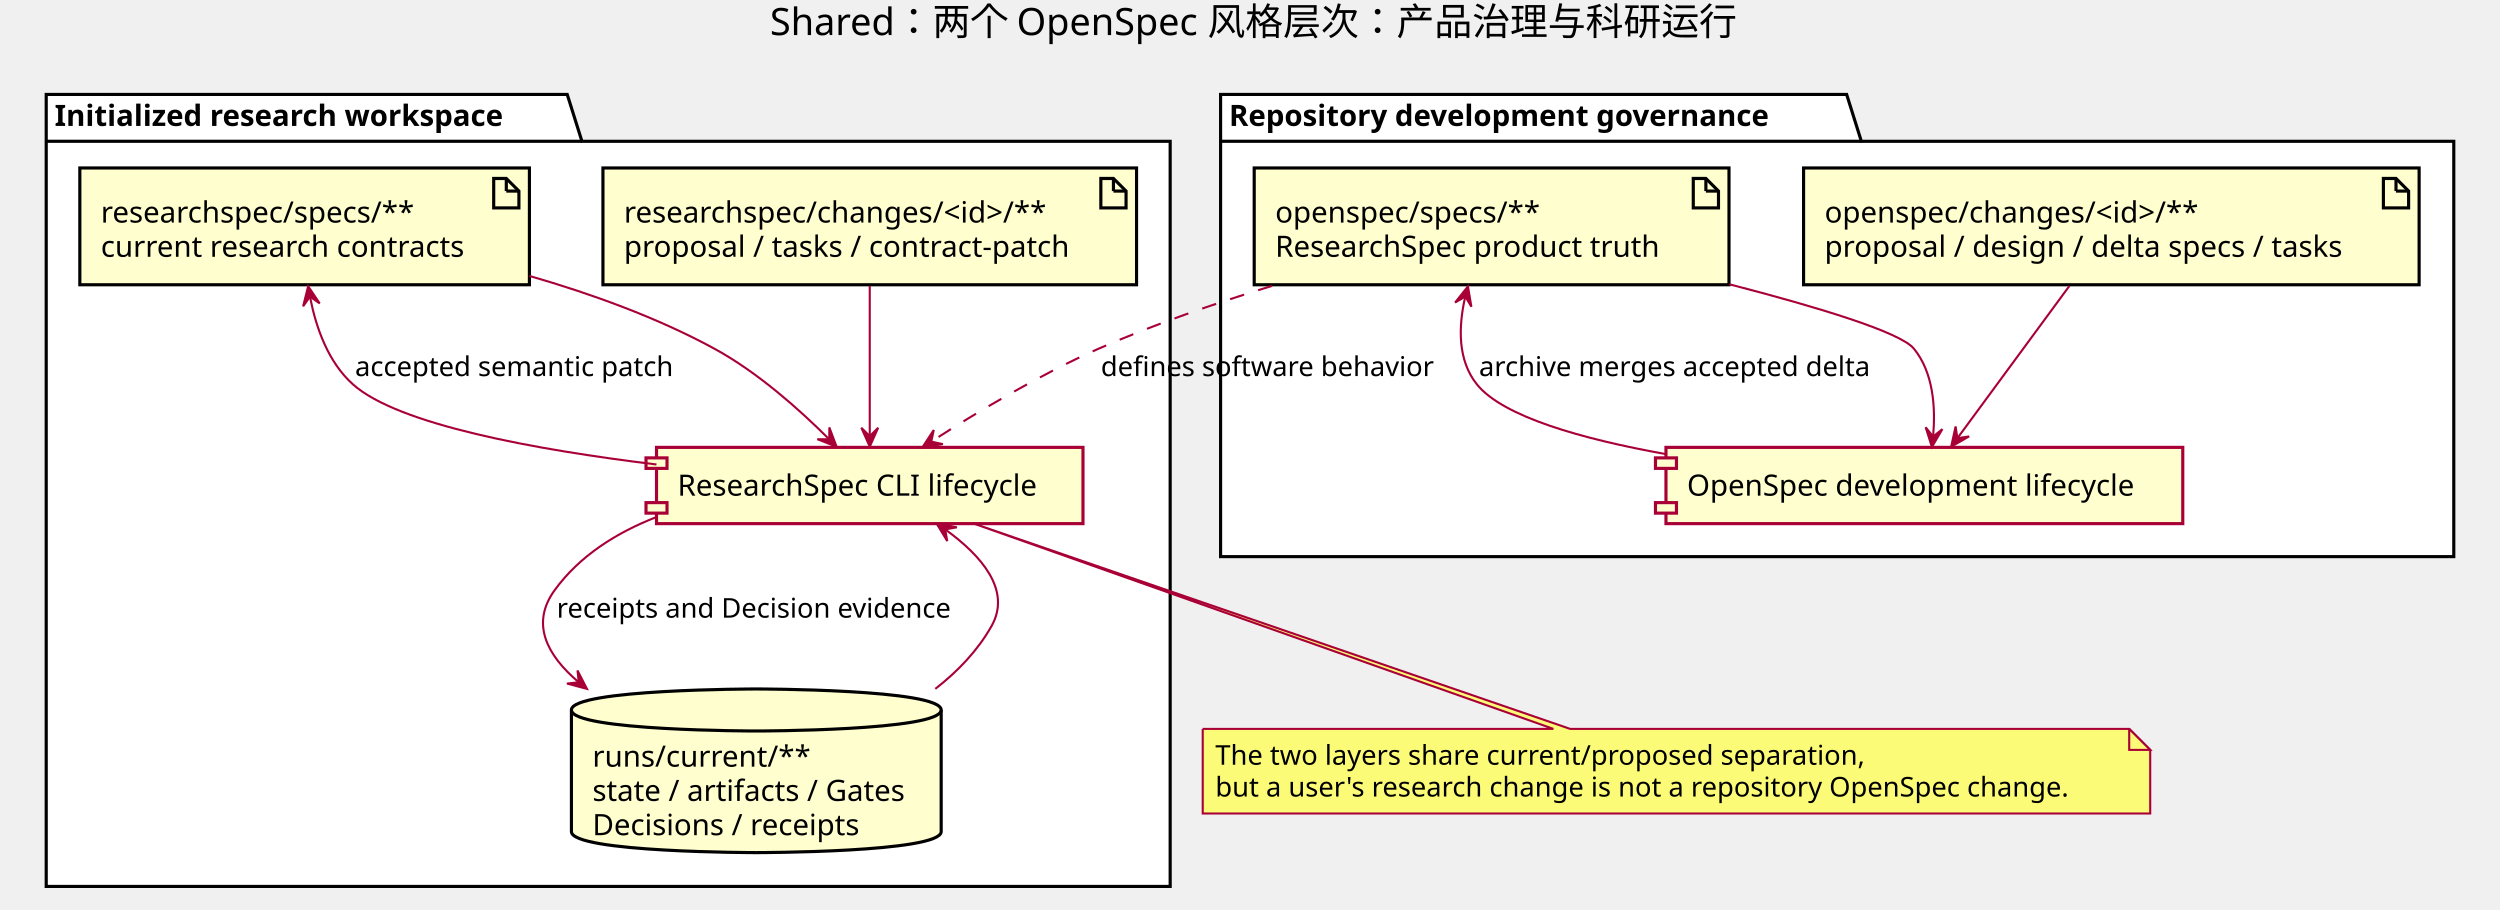
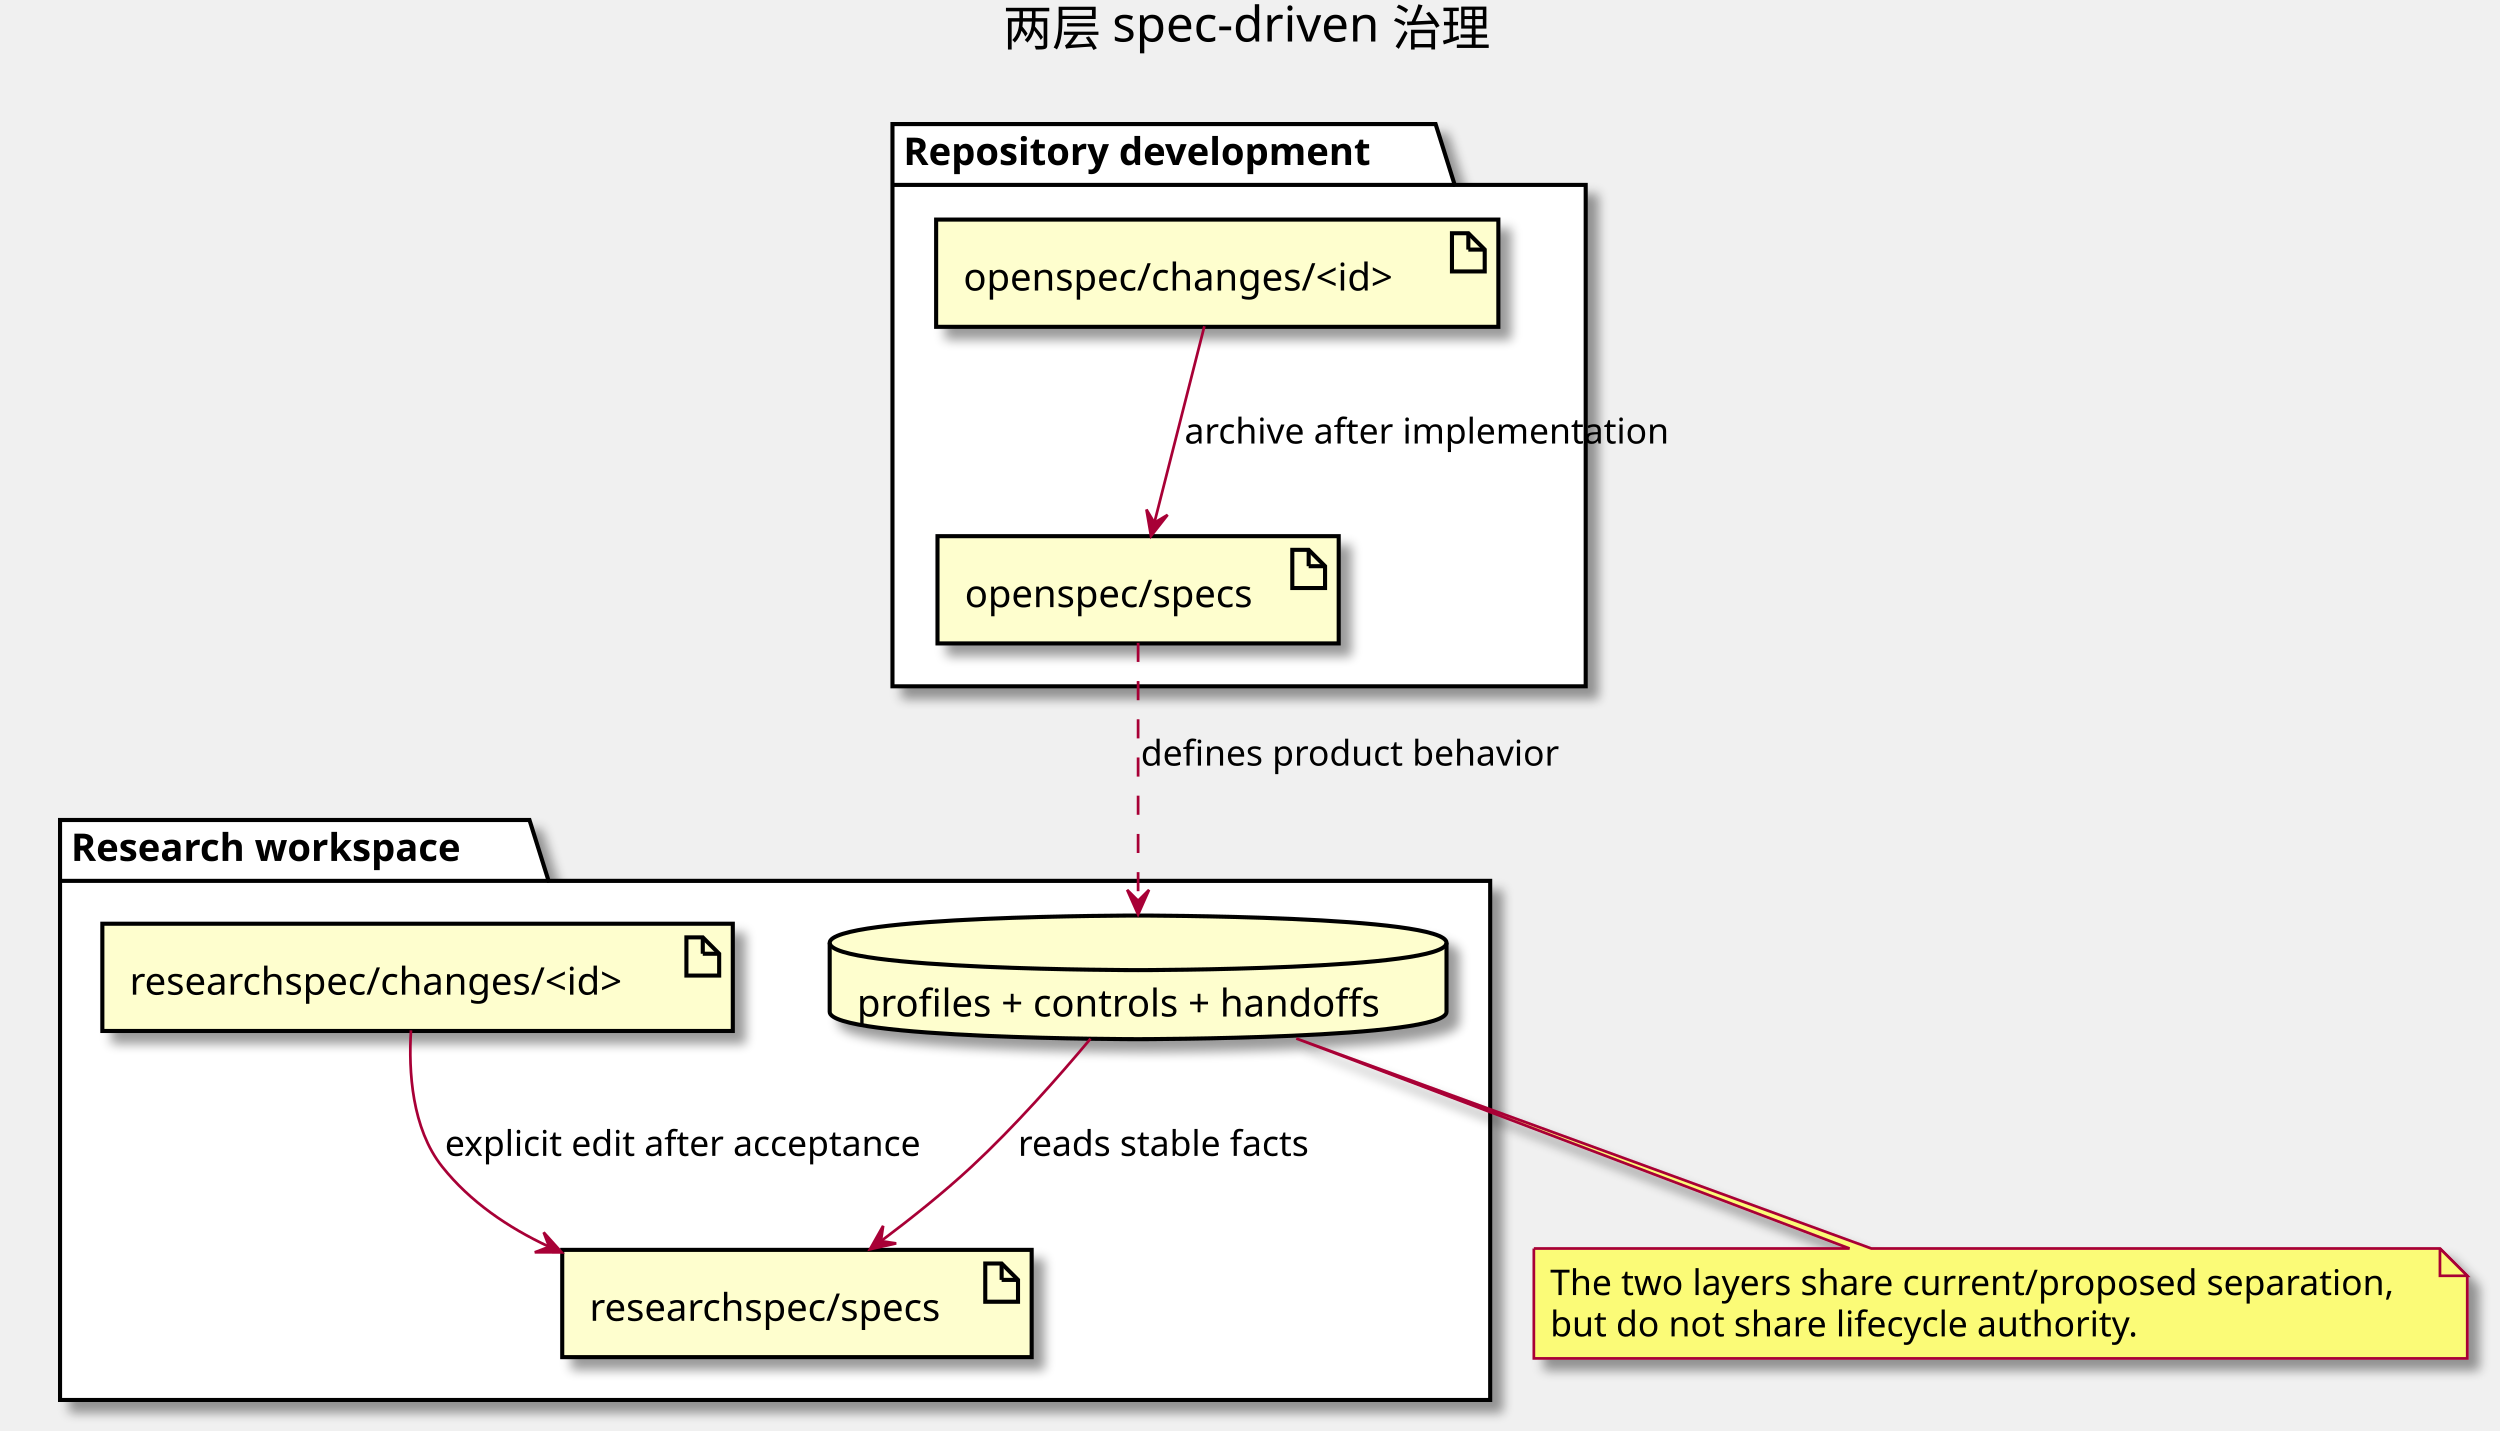
- <svg xmlns="http://www.w3.org/2000/svg" contentScriptType="application/ecmascript" contentStyleType="text/css" height="433px" preserveAspectRatio="none" style="width:1190px;height:433px;" version="1.1" viewBox="0 0 1190 433" width="1190px" zoomAndPan="magnify">
-   <defs />
+ <svg xmlns="http://www.w3.org/2000/svg" contentScriptType="application/ecmascript" contentStyleType="text/css" height="524px" preserveAspectRatio="none" style="width:916px;height:524px;" version="1.1" viewBox="0 0 916 524" width="916px" zoomAndPan="magnify">
+   <defs>
+     <filter height="300%" id="f3umnfm8x6skm" width="300%" x="-1" y="-1">
+       <feGaussianBlur result="blurOut" stdDeviation="2.0" />
+       <feColorMatrix in="blurOut" result="blurOut2" type="matrix" values="0 0 0 0 0 0 0 0 0 0 0 0 0 0 0 0 0 0 .4 0" />
+       <feOffset dx="4.0" dy="4.0" in="blurOut2" result="blurOut3" />
+       <feBlend in="SourceGraphic" in2="blurOut3" mode="normal" />
+     </filter>
+   </defs>
  <g>
-     <text fill="#000000" font-family="sans-serif" font-size="18" lengthAdjust="spacingAndGlyphs" textLength="469" x="366.5" y="16.708">Shared：两个 OpenSpec 风格层次：产品治理与科研运行</text>
-     <polygon fill="#FFFFFF" points="581,44.953,879,44.953,886,67.25,1168,67.25,1168,264.953,581,264.953,581,44.953" style="stroke: #000000; stroke-width: 1.5;" />
-     <line style="stroke: #000000; stroke-width: 1.5;" x1="581" x2="886" y1="67.25" y2="67.25" />
-     <text fill="#000000" font-family="sans-serif" font-size="14" font-weight="bold" lengthAdjust="spacingAndGlyphs" textLength="292" x="585" y="59.948">Repository development governance</text>
-     <polygon fill="#FFFFFF" points="22,44.953,270,44.953,277,67.25,557,67.25,557,421.953,22,421.953,22,44.953" style="stroke: #000000; stroke-width: 1.5;" />
-     <line style="stroke: #000000; stroke-width: 1.5;" x1="22" x2="277" y1="67.25" y2="67.25" />
-     <text fill="#000000" font-family="sans-serif" font-size="14" font-weight="bold" lengthAdjust="spacingAndGlyphs" textLength="242" x="26" y="59.948">Initialized research workspace</text>
-     <rect fill="#FEFECE" height="55.594" style="stroke: #000000; stroke-width: 1.5;" width="226" x="597" y="79.953" />
-     <polygon fill="#FEFECE" points="806,84.953,806,98.953,818,98.953,818,90.953,812,84.953,806,84.953" style="stroke: #000000; stroke-width: 1.5;" />
-     <line style="stroke: #000000; stroke-width: 1.5;" x1="812" x2="812" y1="84.953" y2="90.953" />
-     <line style="stroke: #000000; stroke-width: 1.5;" x1="818" x2="812" y1="90.953" y2="90.953" />
-     <text fill="#000000" font-family="sans-serif" font-size="14" lengthAdjust="spacingAndGlyphs" textLength="136" x="607" y="105.948">openspec/specs/**</text>
-     <text fill="#000000" font-family="sans-serif" font-size="14" lengthAdjust="spacingAndGlyphs" textLength="196" x="607" y="122.245">ResearchSpec product truth</text>
-     <rect fill="#FEFECE" height="55.594" style="stroke: #000000; stroke-width: 1.5;" width="293" x="858.5" y="79.953" />
-     <polygon fill="#FEFECE" points="1134.5,84.953,1134.5,98.953,1146.5,98.953,1146.5,90.953,1140.5,84.953,1134.5,84.953" style="stroke: #000000; stroke-width: 1.5;" />
-     <line style="stroke: #000000; stroke-width: 1.5;" x1="1140.5" x2="1140.5" y1="84.953" y2="90.953" />
-     <line style="stroke: #000000; stroke-width: 1.5;" x1="1146.5" x2="1140.5" y1="90.953" y2="90.953" />
-     <text fill="#000000" font-family="sans-serif" font-size="14" lengthAdjust="spacingAndGlyphs" textLength="195" x="868.5" y="105.948">openspec/changes/&lt;id&gt;/**</text>
-     <text fill="#000000" font-family="sans-serif" font-size="14" lengthAdjust="spacingAndGlyphs" textLength="263" x="868.5" y="122.245">proposal / design / delta specs / tasks</text>
-     <rect fill="#FEFECE" height="36.297" style="stroke: #A80036; stroke-width: 1.5;" width="246" x="793" y="212.953" />
-     <rect fill="#FEFECE" height="5" style="stroke: #A80036; stroke-width: 1.5;" width="10" x="788" y="217.953" />
-     <rect fill="#FEFECE" height="5" style="stroke: #A80036; stroke-width: 1.5;" width="10" x="788" y="239.25" />
-     <text fill="#000000" font-family="sans-serif" font-size="14" lengthAdjust="spacingAndGlyphs" textLength="226" x="803" y="235.948">OpenSpec development lifecycle</text>
-     <rect fill="#FEFECE" height="55.594" style="stroke: #000000; stroke-width: 1.5;" width="214" x="38" y="79.953" />
-     <polygon fill="#FEFECE" points="235,84.953,235,98.953,247,98.953,247,90.953,241,84.953,235,84.953" style="stroke: #000000; stroke-width: 1.5;" />
-     <line style="stroke: #000000; stroke-width: 1.5;" x1="241" x2="241" y1="84.953" y2="90.953" />
-     <line style="stroke: #000000; stroke-width: 1.5;" x1="247" x2="241" y1="90.953" y2="90.953" />
-     <text fill="#000000" font-family="sans-serif" font-size="14" lengthAdjust="spacingAndGlyphs" textLength="161" x="48" y="105.948">researchspec/specs/**</text>
-     <text fill="#000000" font-family="sans-serif" font-size="14" lengthAdjust="spacingAndGlyphs" textLength="184" x="48" y="122.245">current research contracts</text>
-     <rect fill="#FEFECE" height="55.594" style="stroke: #000000; stroke-width: 1.5;" width="254" x="287" y="79.953" />
-     <polygon fill="#FEFECE" points="524,84.953,524,98.953,536,98.953,536,90.953,530,84.953,524,84.953" style="stroke: #000000; stroke-width: 1.5;" />
-     <line style="stroke: #000000; stroke-width: 1.5;" x1="530" x2="530" y1="84.953" y2="90.953" />
-     <line style="stroke: #000000; stroke-width: 1.5;" x1="536" x2="530" y1="90.953" y2="90.953" />
-     <text fill="#000000" font-family="sans-serif" font-size="14" lengthAdjust="spacingAndGlyphs" textLength="220" x="297" y="105.948">researchspec/changes/&lt;id&gt;/**</text>
-     <text fill="#000000" font-family="sans-serif" font-size="14" lengthAdjust="spacingAndGlyphs" textLength="224" x="297" y="122.245">proposal / tasks / contract-patch</text>
-     <path d="M272,337.953 C272,327.953 360,327.953 360,327.953 C360,327.953 448,327.953 448,337.953 L448,395.844 C448,405.844 360,405.844 360,405.844 C360,405.844 272,405.844 272,395.844 L272,337.953 " fill="#FEFECE" style="stroke: #000000; stroke-width: 1.5;" />
-     <path d="M272,337.953 C272,347.953 360,347.953 360,347.953 C360,347.953 448,347.953 448,337.953 " fill="none" style="stroke: #000000; stroke-width: 1.5;" />
-     <text fill="#000000" font-family="sans-serif" font-size="14" lengthAdjust="spacingAndGlyphs" textLength="105" x="282" y="364.948">runs/current/**</text>
-     <text fill="#000000" font-family="sans-serif" font-size="14" lengthAdjust="spacingAndGlyphs" textLength="156" x="282" y="381.245">state / artifacts / Gates</text>
-     <text fill="#000000" font-family="sans-serif" font-size="14" lengthAdjust="spacingAndGlyphs" textLength="137" x="282" y="397.542">Decisions / receipts</text>
-     <rect fill="#FEFECE" height="36.297" style="stroke: #A80036; stroke-width: 1.5;" width="203" x="312.5" y="212.953" />
-     <rect fill="#FEFECE" height="5" style="stroke: #A80036; stroke-width: 1.5;" width="10" x="307.5" y="217.953" />
-     <rect fill="#FEFECE" height="5" style="stroke: #A80036; stroke-width: 1.5;" width="10" x="307.5" y="239.25" />
-     <text fill="#000000" font-family="sans-serif" font-size="14" lengthAdjust="spacingAndGlyphs" textLength="183" x="322.5" y="235.948">ResearchSpec CLI lifecycle</text>
-     <path d="M572.5,346.953 L572.5,387.219 A0,0 0 0 0 572.5,387.219 L1023.5,387.219 A0,0 0 0 0 1023.5,387.219 L1023.5,356.953 L1013.5,346.953 L747.39,346.953 L463.02,249.063 L739.39,346.953 L572.5,346.953 A0,0 0 0 0 572.5,346.953 " fill="#FBFB77" style="stroke: #A80036; stroke-width: 1.0;" />
-     <path d="M1013.5,346.953 L1013.5,356.953 L1023.5,356.953 L1013.5,346.953 " fill="#FBFB77" style="stroke: #A80036; stroke-width: 1.0;" />
-     <text fill="#000000" font-family="sans-serif" font-size="13" lengthAdjust="spacingAndGlyphs" textLength="321" x="578.5" y="364.02">The two layers share current/proposed separation,</text>
-     <text fill="#000000" font-family="sans-serif" font-size="13" lengthAdjust="spacingAndGlyphs" textLength="430" x="578.5" y="379.153">but a user's research change is not a repository OpenSpec change.</text>
-     <path d="M823.14,135.313 C865.29,146.203 904.56,158.093 911,165.953 C920.35,177.373 921.37,194.103 920.17,207.593 " fill="none" id="ProductSpecs-&gt;ProductLifecycle" style="stroke: #A80036; stroke-width: 1.0;" />
-     <polygon fill="#A80036" points="919.59,212.773,924.567,204.275,920.147,207.804,916.617,203.384,919.59,212.773" style="stroke: #A80036; stroke-width: 1.0;" />
-     <path d="M792.94,216.153 C752.8,208.943 715.33,198.303 703,182.953 C693.79,171.483 694.17,155.553 697.42,141.413 " fill="none" id="ProductLifecycle-&gt;ProductSpecs" style="stroke: #A80036; stroke-width: 1.0;" />
-     <polygon fill="#A80036" points="698.74,136.293,692.628,144.016,697.497,141.136,700.377,146.005,698.74,136.293" style="stroke: #A80036; stroke-width: 1.0;" />
-     <text fill="#000000" font-family="sans-serif" font-size="13" lengthAdjust="spacingAndGlyphs" textLength="198" x="704" y="179.02">archive merges accepted delta</text>
-     <path d="M985.03,136.103 C968.95,157.963 946.66,188.263 931.81,208.463 " fill="none" id="ProductChange-&gt;ProductLifecycle" style="stroke: #A80036; stroke-width: 1.0;" />
-     <polygon fill="#A80036" points="928.76,212.613,937.31,207.725,931.719,208.583,930.861,202.991,928.76,212.613" style="stroke: #A80036; stroke-width: 1.0;" />
-     <path d="M252,131.343 C281.54,139.863 312.9,151.193 340,165.953 C360.59,177.163 380.49,194.893 394.45,208.853 " fill="none" id="ResearchSpecs-&gt;ResearchLifecycle" style="stroke: #A80036; stroke-width: 1.0;" />
-     <polygon fill="#A80036" points="398.23,212.673,394.769,203.452,394.723,209.109,389.067,209.063,398.23,212.673" style="stroke: #A80036; stroke-width: 1.0;" />
-     <path d="M312.48,221.093 C254.63,214.063 189.48,202.143 168,182.953 C156.29,172.493 150.48,156.203 147.62,141.563 " fill="none" id="ResearchLifecycle-&gt;ResearchSpecs" style="stroke: #A80036; stroke-width: 1.0;" />
-     <polygon fill="#A80036" points="146.69,136.253,144.291,145.805,147.547,141.179,152.173,144.435,146.69,136.253" style="stroke: #A80036; stroke-width: 1.0;" />
-     <text fill="#000000" font-family="sans-serif" font-size="13" lengthAdjust="spacingAndGlyphs" textLength="162" x="169" y="179.02">accepted semantic patch</text>
-     <path d="M414,136.103 C414,157.603 414,187.253 414,207.433 " fill="none" id="ResearchChange-&gt;ResearchLifecycle" style="stroke: #A80036; stroke-width: 1.0;" />
-     <polygon fill="#A80036" points="414,212.613,418,203.613,414,207.613,410,203.613,414,212.613" style="stroke: #A80036; stroke-width: 1.0;" />
-     <path d="M445.2,327.903 C455.92,319.563 465.42,309.653 472,297.953 C481.59,280.923 467.04,264.403 450.13,252.153 " fill="none" id="Run-&gt;ResearchLifecycle" style="stroke: #A80036; stroke-width: 1.0;" />
-     <polygon fill="#A80036" points="445.79,249.133,450.887,257.56,449.892,251.992,455.461,250.997,445.79,249.133" style="stroke: #A80036; stroke-width: 1.0;" />
-     <path d="M312.4,246.153 C293.46,253.523 275.9,264.543 264,280.953 C252.49,296.813 260.25,311.823 275.39,324.683 " fill="none" id="ResearchLifecycle-&gt;Run" style="stroke: #A80036; stroke-width: 1.0;" />
-     <polygon fill="#A80036" points="279.39,327.903,274.892,319.141,275.497,324.766,269.872,325.37,279.39,327.903" style="stroke: #A80036; stroke-width: 1.0;" />
-     <text fill="#000000" font-family="sans-serif" font-size="13" lengthAdjust="spacingAndGlyphs" textLength="198" x="265" y="294.02">receipts and Decision evidence</text>
-     <path d="M605.54,136.063 C578.22,144.423 549.11,154.503 523,165.953 C494.86,178.303 464.89,196.293 443.51,210.053 " fill="none" id="ProductSpecs-&gt;ResearchLifecycle" style="stroke: #A80036; stroke-width: 1.0; stroke-dasharray: 7.0,7.0;" />
-     <polygon fill="#A80036" points="439.08,212.923,448.81,211.398,443.279,210.209,444.468,204.679,439.08,212.923" style="stroke: #A80036; stroke-width: 1.0;" />
-     <text fill="#000000" font-family="sans-serif" font-size="13" lengthAdjust="spacingAndGlyphs" textLength="163" x="524" y="179.02">defines software behavior</text>
+     <text fill="#000000" font-family="sans-serif" font-size="18" lengthAdjust="spacingAndGlyphs" textLength="187" x="367.5" y="16.708">两层 spec-driven 治理</text>
+     <polygon fill="#FFFFFF" filter="url(#f3umnfm8x6skm)" points="327,45.453,526,45.453,533,67.75,581,67.75,581,251.453,327,251.453,327,45.453" style="stroke: #000000; stroke-width: 1.5;" />
+     <line style="stroke: #000000; stroke-width: 1.5;" x1="327" x2="533" y1="67.75" y2="67.75" />
+     <text fill="#000000" font-family="sans-serif" font-size="14" font-weight="bold" lengthAdjust="spacingAndGlyphs" textLength="193" x="331" y="60.448">Repository development</text>
+     <polygon fill="#FFFFFF" filter="url(#f3umnfm8x6skm)" points="22,300.453,194,300.453,201,322.75,546,322.75,546,512.953,22,512.953,22,300.453" style="stroke: #000000; stroke-width: 1.5;" />
+     <line style="stroke: #000000; stroke-width: 1.5;" x1="22" x2="201" y1="322.75" y2="322.75" />
+     <text fill="#000000" font-family="sans-serif" font-size="14" font-weight="bold" lengthAdjust="spacingAndGlyphs" textLength="166" x="26" y="315.448">Research workspace</text>
+     <rect fill="#FEFECE" filter="url(#f3umnfm8x6skm)" height="39.297" style="stroke: #000000; stroke-width: 1.5;" width="147" x="343.5" y="196.453" />
+     <polygon fill="#FEFECE" points="473.5,201.453,473.5,215.453,485.5,215.453,485.5,207.453,479.5,201.453,473.5,201.453" style="stroke: #000000; stroke-width: 1.5;" />
+     <line style="stroke: #000000; stroke-width: 1.5;" x1="479.5" x2="479.5" y1="201.453" y2="207.453" />
+     <line style="stroke: #000000; stroke-width: 1.5;" x1="485.5" x2="479.5" y1="207.453" y2="207.453" />
+     <text fill="#000000" font-family="sans-serif" font-size="14" lengthAdjust="spacingAndGlyphs" textLength="117" x="353.5" y="222.448">openspec/specs</text>
+     <rect fill="#FEFECE" filter="url(#f3umnfm8x6skm)" height="39.297" style="stroke: #000000; stroke-width: 1.5;" width="206" x="343" y="80.453" />
+     <polygon fill="#FEFECE" points="532,85.453,532,99.453,544,99.453,544,91.453,538,85.453,532,85.453" style="stroke: #000000; stroke-width: 1.5;" />
+     <line style="stroke: #000000; stroke-width: 1.5;" x1="538" x2="538" y1="85.453" y2="91.453" />
+     <line style="stroke: #000000; stroke-width: 1.5;" x1="544" x2="538" y1="91.453" y2="91.453" />
+     <text fill="#000000" font-family="sans-serif" font-size="14" lengthAdjust="spacingAndGlyphs" textLength="176" x="353" y="106.448">openspec/changes/&lt;id&gt;</text>
+     <rect fill="#FEFECE" filter="url(#f3umnfm8x6skm)" height="39.297" style="stroke: #000000; stroke-width: 1.5;" width="172" x="206" y="457.953" />
+     <polygon fill="#FEFECE" points="361,462.953,361,476.953,373,476.953,373,468.953,367,462.953,361,462.953" style="stroke: #000000; stroke-width: 1.5;" />
+     <line style="stroke: #000000; stroke-width: 1.5;" x1="367" x2="367" y1="462.953" y2="468.953" />
+     <line style="stroke: #000000; stroke-width: 1.5;" x1="373" x2="367" y1="468.953" y2="468.953" />
+     <text fill="#000000" font-family="sans-serif" font-size="14" lengthAdjust="spacingAndGlyphs" textLength="142" x="216" y="483.948">researchspec/specs</text>
+     <rect fill="#FEFECE" filter="url(#f3umnfm8x6skm)" height="39.297" style="stroke: #000000; stroke-width: 1.5;" width="231" x="37.5" y="338.453" />
+     <polygon fill="#FEFECE" points="251.5,343.453,251.5,357.453,263.5,357.453,263.5,349.453,257.5,343.453,251.5,343.453" style="stroke: #000000; stroke-width: 1.5;" />
+     <line style="stroke: #000000; stroke-width: 1.5;" x1="257.5" x2="257.5" y1="343.453" y2="349.453" />
+     <line style="stroke: #000000; stroke-width: 1.5;" x1="263.5" x2="257.5" y1="349.453" y2="349.453" />
+     <text fill="#000000" font-family="sans-serif" font-size="14" lengthAdjust="spacingAndGlyphs" textLength="201" x="47.5" y="364.448">researchspec/changes/&lt;id&gt;</text>
+     <path d="M304,345.453 C304,335.453 417,335.453 417,335.453 C417,335.453 530,335.453 530,345.453 L530,370.75 C530,380.75 417,380.75 417,380.75 C417,380.75 304,380.75 304,370.75 L304,345.453 " fill="#FEFECE" filter="url(#f3umnfm8x6skm)" style="stroke: #000000; stroke-width: 1.5;" />
+     <path d="M304,345.453 C304,355.453 417,355.453 417,355.453 C417,355.453 530,355.453 530,345.453 " fill="none" style="stroke: #000000; stroke-width: 1.5;" />
+     <text fill="#000000" font-family="sans-serif" font-size="14" lengthAdjust="spacingAndGlyphs" textLength="206" x="314" y="372.448">profiles + controls + handoffs</text>
+     <path d="M562,457.453 L562,497.719 A0,0 0 0 0 562,497.719 L904,497.719 A0,0 0 0 0 904,497.719 L904,467.453 L894,457.453 L685.68,457.453 L474.96,380.503 L677.68,457.453 L562,457.453 A0,0 0 0 0 562,457.453 " fill="#FBFB77" filter="url(#f3umnfm8x6skm)" style="stroke: #A80036; stroke-width: 1.0;" />
+     <path d="M894,457.453 L894,467.453 L904,467.453 L894,457.453 " fill="#FBFB77" style="stroke: #A80036; stroke-width: 1.0;" />
+     <text fill="#000000" font-family="sans-serif" font-size="13" lengthAdjust="spacingAndGlyphs" textLength="321" x="568" y="474.52">The two layers share current/proposed separation,</text>
+     <text fill="#000000" font-family="sans-serif" font-size="13" lengthAdjust="spacingAndGlyphs" textLength="225" x="568" y="489.653">but do not share lifecycle authority.</text>
+     <path d="M441.28,119.523 C436.28,139.153 428.4,170.153 422.98,191.463 " fill="none" id="ProductChange-&gt;ProductSpecs" style="stroke: #A80036; stroke-width: 1.0;" />
+     <polygon fill="#A80036" points="421.72,196.393,427.81,188.653,422.95,191.547,420.056,186.686,421.72,196.393" style="stroke: #A80036; stroke-width: 1.0;" />
+     <text fill="#000000" font-family="sans-serif" font-size="13" lengthAdjust="spacingAndGlyphs" textLength="185" x="434" y="162.52">archive after implementation</text>
+     <path d="M150.58,377.513 C149.67,392.543 150.89,413.453 162,427.453 C172.19,440.293 186.13,449.773 201.11,456.773 " fill="none" id="ResearchChange-&gt;ResearchSpecs" style="stroke: #A80036; stroke-width: 1.0;" />
+     <polygon fill="#A80036" points="205.79,458.863,199.205,451.539,201.225,456.823,195.941,458.843,205.79,458.863" style="stroke: #A80036; stroke-width: 1.0;" />
+     <text fill="#000000" font-family="sans-serif" font-size="13" lengthAdjust="spacingAndGlyphs" textLength="184" x="163" y="423.52">explicit edit after acceptance</text>
+     <path d="M399.56,380.593 C387.86,394.573 371.75,412.823 356,427.453 C345.77,436.953 333.79,446.493 322.99,454.593 " fill="none" id="Runtime-&gt;ResearchSpecs" style="stroke: #A80036; stroke-width: 1.0;" />
+     <polygon fill="#A80036" points="318.75,457.733,328.359,455.572,322.762,454.749,323.584,449.152,318.75,457.733" style="stroke: #A80036; stroke-width: 1.0;" />
+     <text fill="#000000" font-family="sans-serif" font-size="13" lengthAdjust="spacingAndGlyphs" textLength="114" x="373" y="423.52">reads stable facts</text>
+     <path d="M417,235.543 C417,259.773 417,302.313 417,330.053 " fill="none" id="ProductSpecs-&gt;Runtime" style="stroke: #A80036; stroke-width: 1.0; stroke-dasharray: 7.0,7.0;" />
+     <polygon fill="#A80036" points="417,335.053,421,326.053,417,330.053,413,326.053,417,335.053" style="stroke: #A80036; stroke-width: 1.0;" />
+     <text fill="#000000" font-family="sans-serif" font-size="13" lengthAdjust="spacingAndGlyphs" textLength="158" x="418" y="280.52">defines product behavior</text>
  </g>
</svg>
